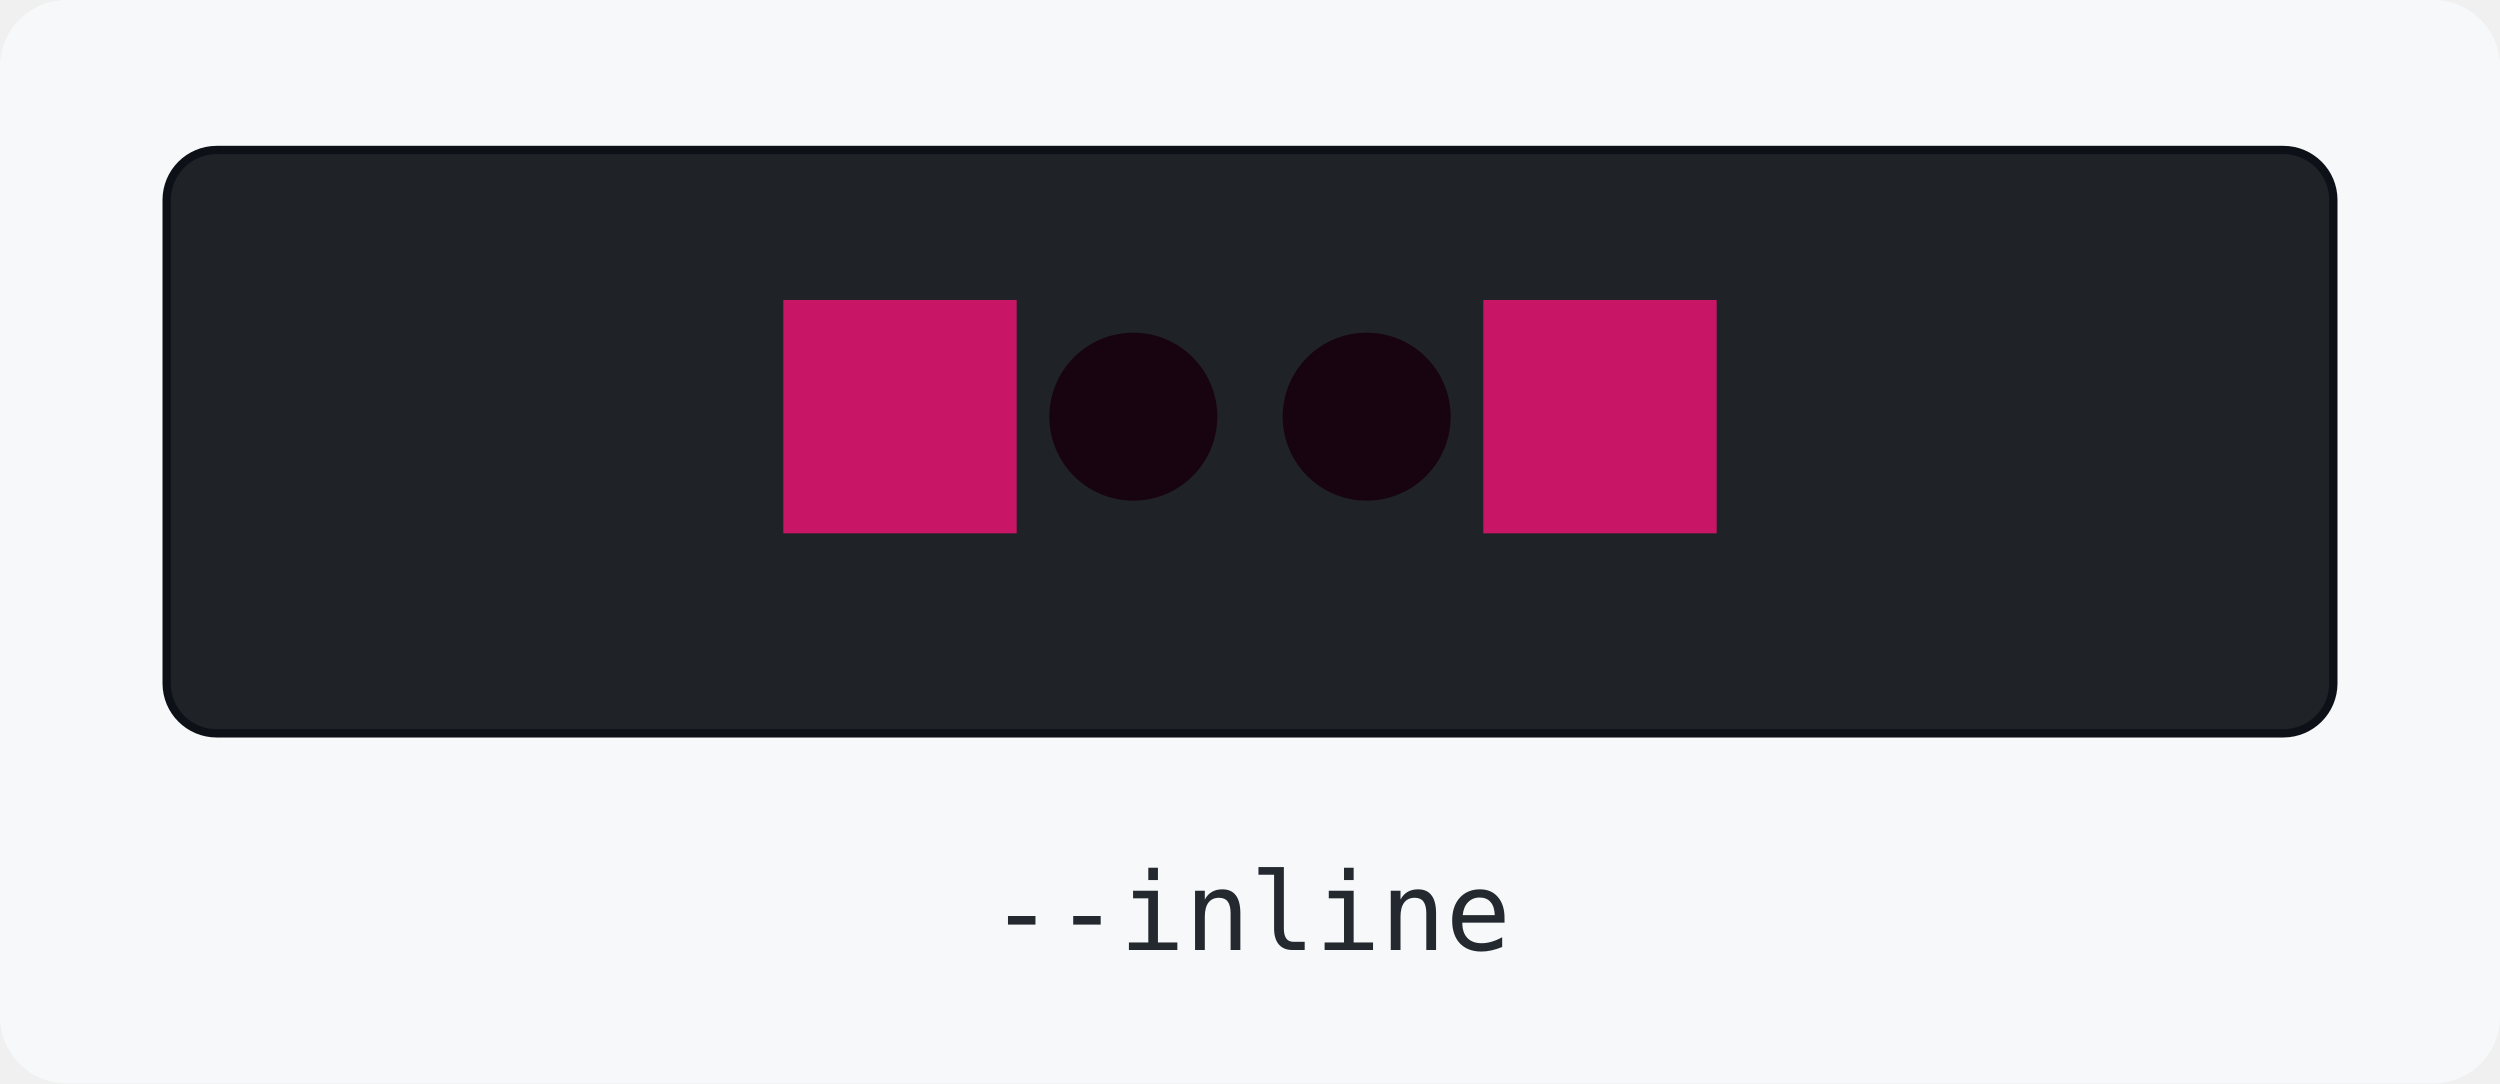
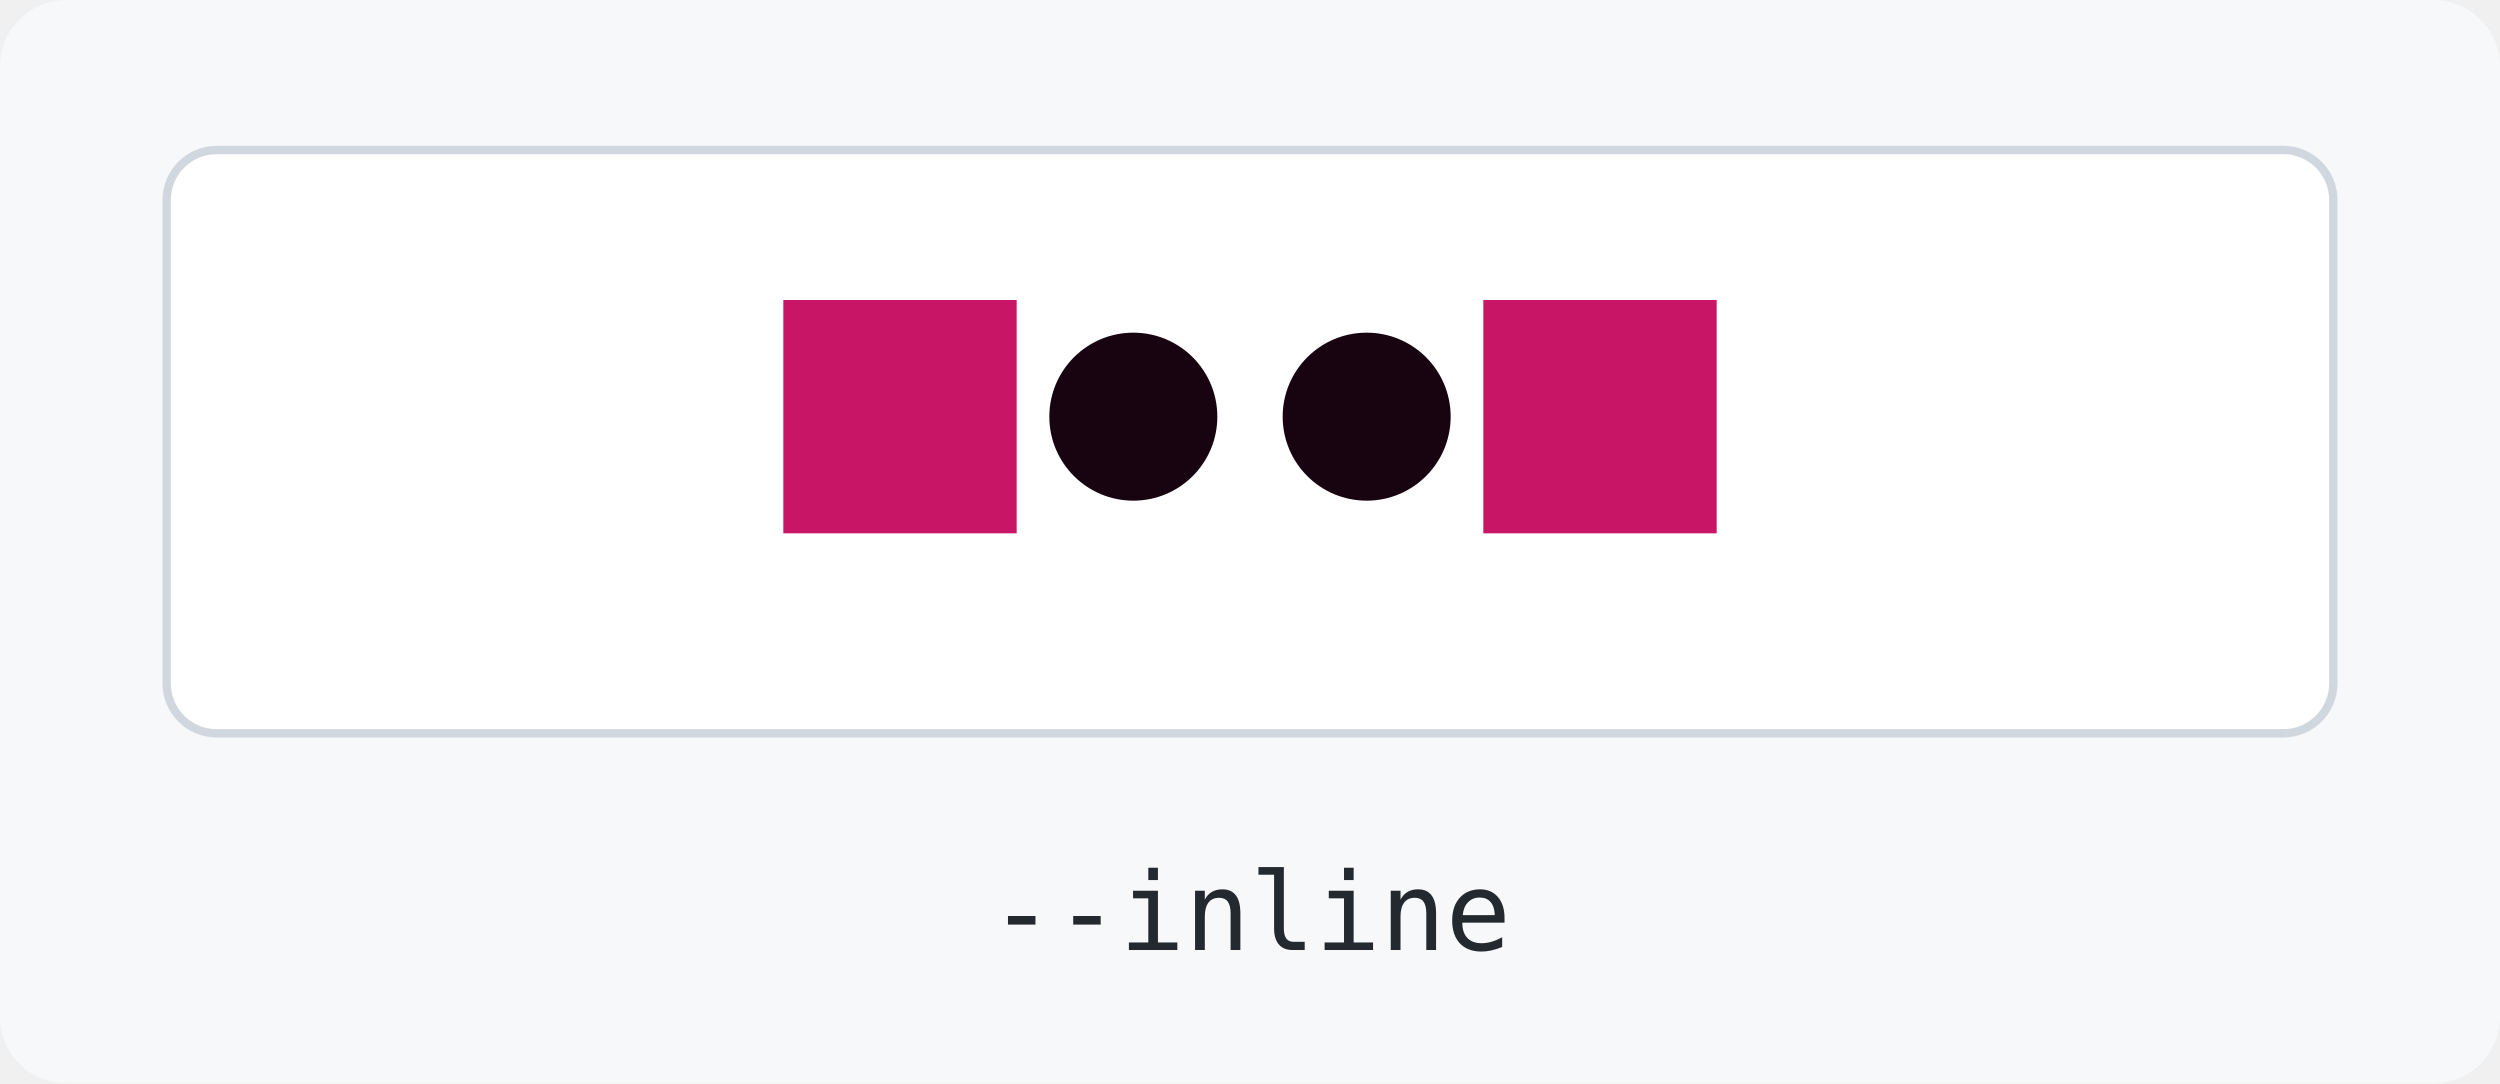
<svg xmlns="http://www.w3.org/2000/svg" width="300" height="130" viewBox="0 0 300 130" role="img" aria-label="inline --inline clingon">
  <rect width="300" height="130" rx="8" fill="#f6f8fa" />
-   <rect x="20" y="18" width="260" height="70" rx="6" fill="#1f2328" stroke="#0d1117" />
+   <rect x="20" y="18" width="260" height="70" rx="6" fill="#ffffff" stroke="#d0d7de" />
  <rect x="94" y="36" width="28" height="28" fill="#c91565" />
  <circle cx="136" cy="50" r="10.08" fill="#170410" />
  <circle cx="164" cy="50" r="10.08" fill="#170410" />
  <rect x="178" y="36" width="28" height="28" fill="#c91565" />
  <text x="150" y="114" text-anchor="middle" font-family="ui-monospace, SFMono-Regular, Menlo, Consolas, monospace" font-size="13" font-weight="400" fill="#24292f">--inline</text>
</svg>
